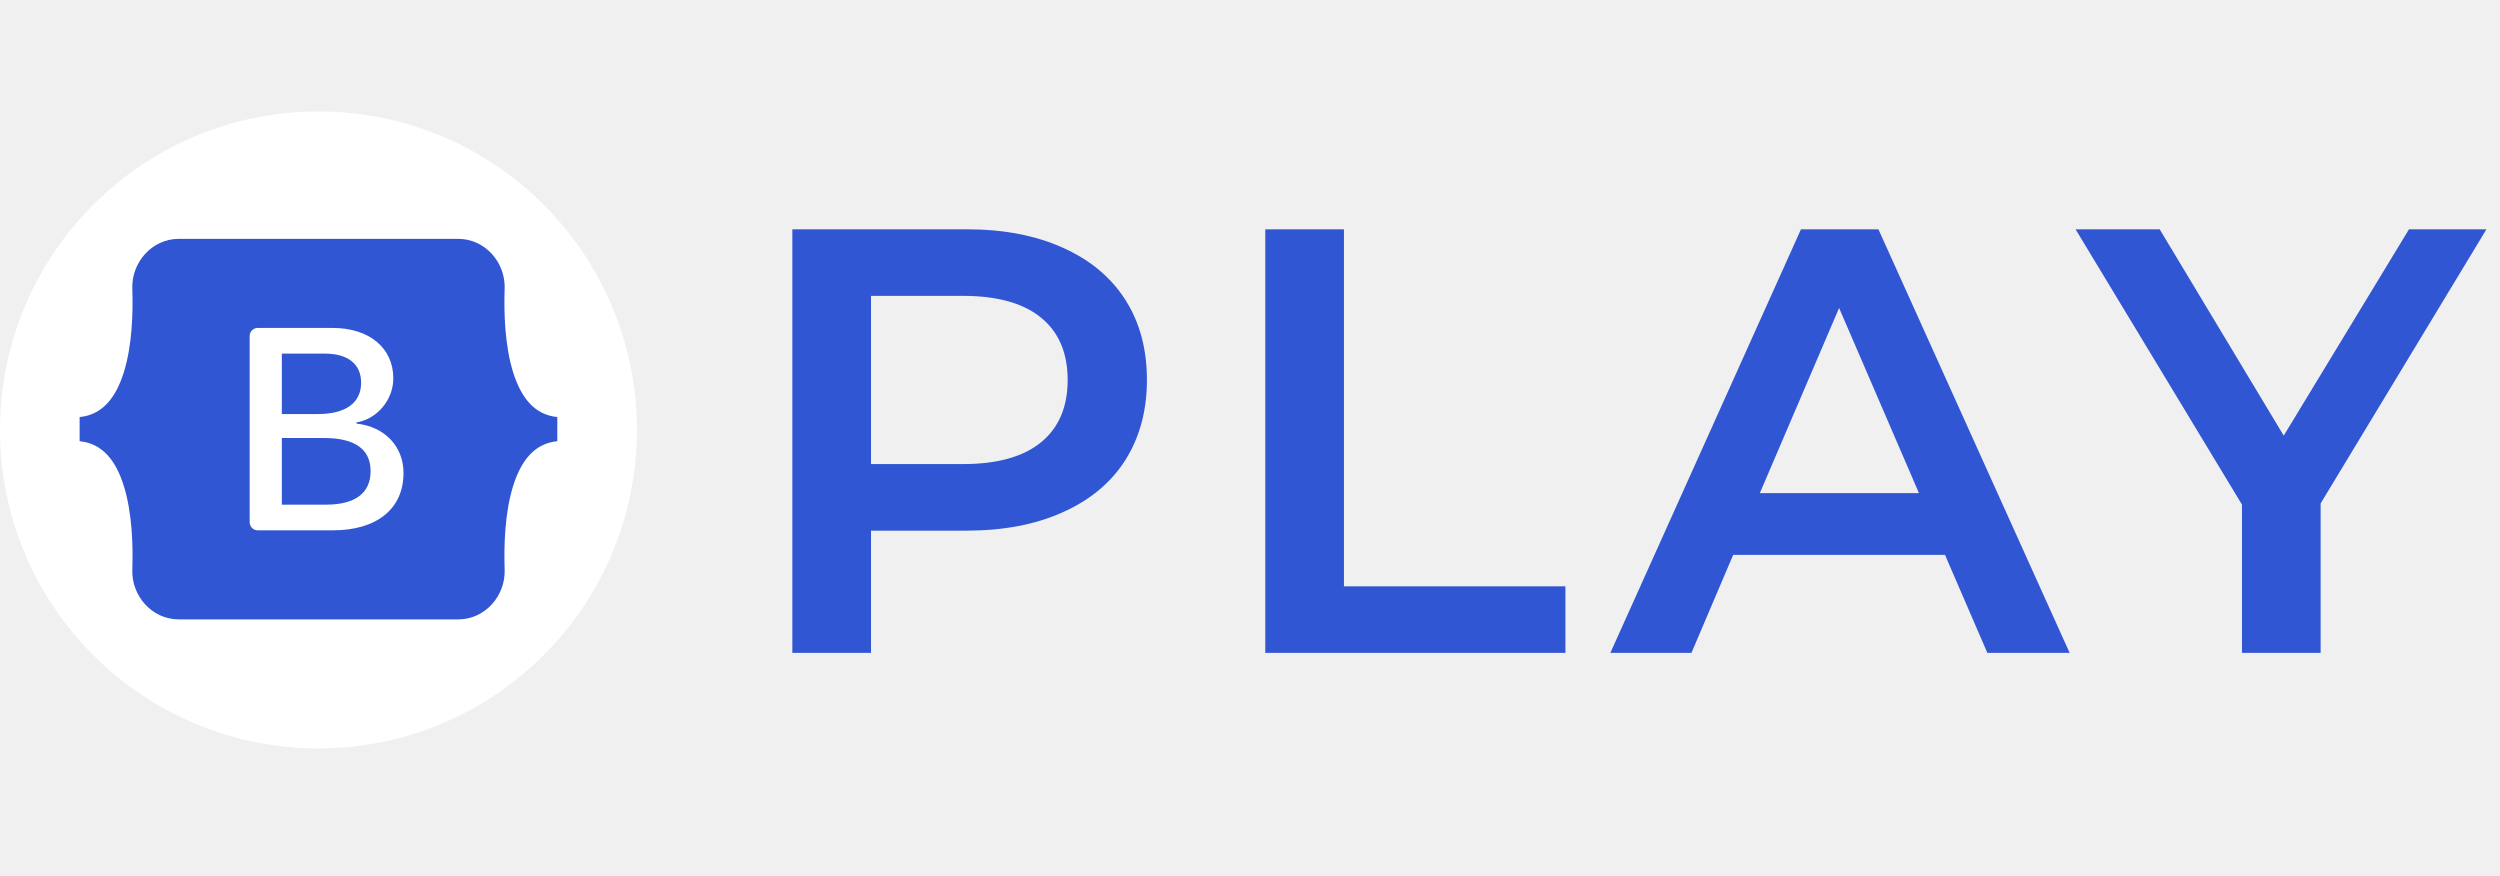
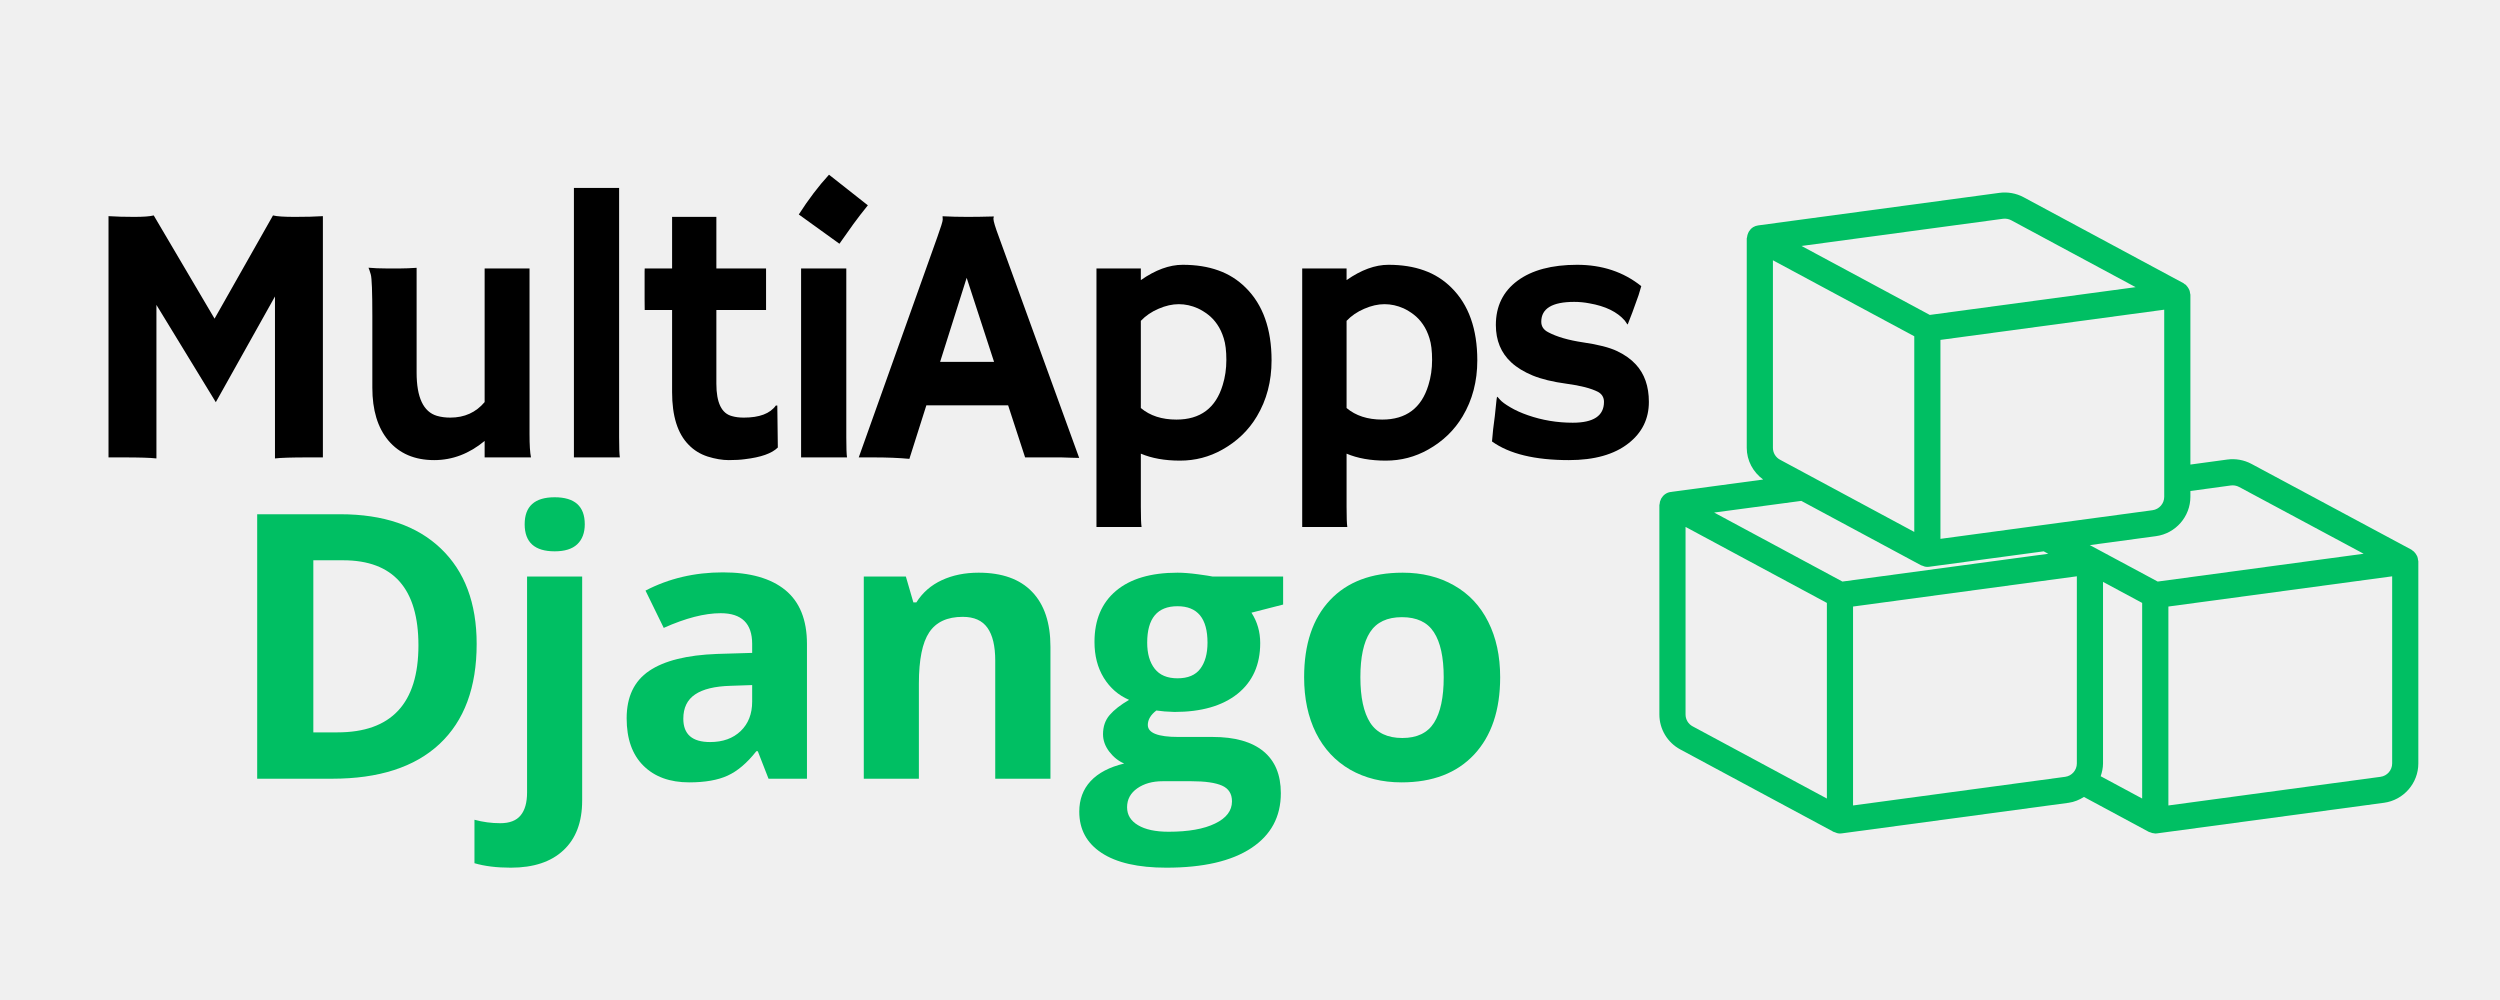
- <svg xmlns="http://www.w3.org/2000/svg" fill="none" height="55" viewBox="0 0 157 55" width="157">
-   <path d="m60.703 14.4c2.305 0 4.307.38 6.004 1.14 1.723.76 3.04 1.849 3.952 3.268s1.368 3.103 1.368 5.054c0 1.925-.456 3.61-1.368 5.054-.912 1.419-2.229 2.508-3.952 3.268-1.697.76-3.699 1.14-6.004 1.14h-6.004v7.676h-4.94v-26.6zm-.228 14.744c2.153 0 3.787-.456 4.902-1.368s1.672-2.217 1.672-3.914-.557-3.002-1.672-3.914-2.749-1.368-4.902-1.368h-5.776v10.564zm18.985-14.744h4.94v22.42h13.908v4.18h-18.848zm42.685 20.444h-13.3l-2.622 6.156h-5.092l11.97-26.6h4.864l12.008 26.6h-5.168zm-1.634-3.876-5.016-11.628-4.978 11.628zm25.225.646v9.386h-4.94v-9.31l-10.45-17.29h5.282l7.79 12.958 7.866-12.958h4.864z" fill="#3056d3" />
-   <path d="m20 47c11.046 0 20-8.954 20-20s-8.954-20-20-20-20 8.954-20 20 8.954 20 20 20z" fill="#fff" />
-   <path clip-rule="evenodd" d="m11.231 15c-1.712 0-2.978 1.498-2.922 3.123.054 1.561-.016 3.583-.525 5.231-.511 1.653-1.374 2.701-2.784 2.836v1.518c1.41.135 2.273 1.182 2.784 2.836.509 1.649.58 3.67.525 5.231-.057 1.625 1.21 3.123 2.922 3.123h17.54c1.712 0 2.978-1.498 2.921-3.123-.054-1.561.016-3.583.525-5.231.511-1.654 1.372-2.701 2.782-2.836v-1.518c-1.41-.135-2.271-1.182-2.782-2.836-.509-1.649-.58-3.671-.525-5.231.057-1.625-1.21-3.123-2.921-3.123zm14.108 14.711c0 2.237-1.669 3.594-4.438 3.594h-4.714c-.135 0-.264-.054-.359-.149-.095-.095-.149-.225-.149-.36v-11.695c0-.135.053-.264.149-.359.095-.095.225-.149.359-.149h4.688c2.309 0 3.825 1.251 3.825 3.171 0 1.348-1.02 2.555-2.318 2.766v.07c1.768.194 2.959 1.419 2.959 3.11zm-4.952-7.506h-2.688v3.797h2.264c1.75 0 2.715-.705 2.715-1.964-0-1.181-.83-1.832-2.291-1.832zm-2.688 5.303v4.184h2.787c1.822 0 2.788-.731 2.788-2.105s-.992-2.079-2.905-2.079z" fill="#3056d3" fill-rule="evenodd" />
+ <svg xmlns="http://www.w3.org/2000/svg" width="500" zoomAndPan="magnify" viewBox="0 0 375 150" height="200" preserveAspectRatio="xMidYMid meet" version="1.0">
+   <defs>
+     <g />
+     <clipPath id="1f412d56e3">
+       <path d="M 248.895 28.648 L 363 28.648 L 363 125.043 L 248.895 125.043 Z M 248.895 28.648 " clip-rule="nonzero" />
+     </clipPath>
+   </defs>
+   <g clip-path="url(#1f412d56e3)">
+     <path fill="#00bf63" d="M 362.594 83.477 C 362.562 83.402 362.523 83.336 362.48 83.266 C 362.391 83.094 362.281 82.945 362.141 82.805 C 362.117 82.781 362.105 82.746 362.078 82.723 C 362.047 82.695 362.004 82.691 361.969 82.664 C 361.883 82.598 361.816 82.508 361.715 82.453 L 337.723 69.586 C 336.621 68.992 335.324 68.762 334.102 68.93 L 328.559 69.684 L 328.559 44.211 C 328.559 44.133 328.52 44.062 328.512 43.988 C 328.492 43.824 328.469 43.668 328.41 43.516 C 328.371 43.414 328.312 43.324 328.258 43.23 C 328.18 43.098 328.094 42.973 327.984 42.863 C 327.945 42.82 327.93 42.77 327.887 42.73 C 327.836 42.688 327.766 42.672 327.707 42.633 C 327.641 42.586 327.598 42.52 327.523 42.48 L 303.543 29.586 C 302.441 28.988 301.145 28.762 299.926 28.926 L 263.715 33.812 C 263.441 33.852 263.191 33.941 262.973 34.074 C 262.969 34.074 262.969 34.074 262.965 34.074 C 262.957 34.082 262.953 34.094 262.941 34.098 C 262.691 34.254 262.5 34.469 262.344 34.715 C 262.293 34.789 262.262 34.867 262.227 34.953 C 262.133 35.148 262.082 35.355 262.059 35.578 C 262.055 35.641 262.012 35.695 262.012 35.758 L 262.012 67.176 C 262.012 69.09 262.961 70.82 264.473 71.93 L 250.598 73.797 C 249.984 73.879 249.5 74.25 249.203 74.742 C 249.18 74.785 249.16 74.828 249.141 74.875 C 249.02 75.109 248.953 75.359 248.938 75.633 C 248.938 75.676 248.906 75.711 248.906 75.75 L 248.906 107.172 C 248.906 109.363 250.105 111.371 252.039 112.414 L 275.066 124.793 C 275.098 124.809 275.133 124.805 275.164 124.816 C 275.426 124.941 275.703 125.027 275.996 125.027 C 276.082 125.027 276.172 125.02 276.254 125.008 L 310.297 120.418 C 311.145 120.301 311.902 119.973 312.594 119.543 L 322.355 124.797 C 322.395 124.82 322.441 124.812 322.484 124.828 C 322.715 124.934 322.957 125 323.211 125.012 C 323.238 125.012 323.262 125.031 323.289 125.031 C 323.293 125.031 323.297 125.027 323.305 125.027 C 323.387 125.027 323.473 125.02 323.555 125.008 L 357.594 120.418 C 360.535 120.02 362.75 117.484 362.75 114.52 L 362.75 84.203 C 362.75 84.129 362.715 84.062 362.703 83.988 C 362.688 83.812 362.66 83.645 362.594 83.477 Z M 334.637 72.82 C 335.031 72.766 335.484 72.84 335.863 73.043 L 354.547 83.062 L 323.656 87.234 L 313.473 81.766 L 323.406 80.422 C 326.344 80.023 328.559 77.488 328.559 74.523 L 328.559 73.648 Z M 276.363 87.234 L 257.121 76.883 L 270.195 75.133 L 288.176 84.801 C 288.207 84.816 288.242 84.809 288.273 84.824 C 288.535 84.949 288.812 85.035 289.102 85.035 C 289.191 85.035 289.281 85.027 289.363 85.016 L 306.555 82.699 L 307.242 83.066 Z M 265.938 39.043 L 287.141 50.441 L 287.141 79.789 L 267.004 68.957 C 266.344 68.605 265.938 67.922 265.938 67.176 Z M 291.066 80.828 L 291.066 50.984 L 324.633 46.453 L 324.633 74.523 C 324.633 75.535 323.879 76.395 322.879 76.531 Z M 300.449 32.816 C 300.852 32.762 301.305 32.836 301.684 33.039 L 320.34 43.074 L 289.469 47.238 L 270.23 36.895 Z M 252.832 107.172 L 252.832 79.035 L 274.031 90.438 L 274.031 119.781 L 253.898 108.953 C 253.238 108.602 252.832 107.918 252.832 107.172 Z M 311.527 114.52 C 311.527 115.527 310.773 116.391 309.777 116.523 L 277.957 120.82 L 277.957 90.98 L 311.527 86.445 Z M 321.324 119.781 L 315.102 116.434 C 315.309 115.824 315.453 115.188 315.453 114.52 L 315.453 87.281 L 321.324 90.438 Z M 358.824 114.52 C 358.824 115.527 358.07 116.391 357.074 116.523 L 325.258 120.82 L 325.258 90.98 L 358.824 86.449 Z M 358.824 114.52 " fill-opacity="1" fill-rule="nonzero" />
+   </g>
+   <g fill="#000000" fill-opacity="1">
+     <g transform="translate(11.48014, 68.61015)">
+       <g>
+         <path d="M 11.984 0.156 C 11.117 0.051 9.445 0 6.969 0 L 4.797 0 L 4.797 -36.188 C 5.953 -36.113 7.227 -36.078 8.625 -36.078 C 10.02 -36.078 11.004 -36.148 11.578 -36.297 L 20.703 -20.812 L 29.469 -36.297 C 30.039 -36.148 31.141 -36.078 32.766 -36.078 C 34.398 -36.078 35.797 -36.113 36.953 -36.188 L 36.953 0 L 34.781 0 C 32.301 0 30.629 0.051 29.766 0.156 L 29.766 -24.141 L 20.891 -8.281 L 11.984 -22.875 Z M 11.984 0.156 " />
+       </g>
+     </g>
+   </g>
+   <g fill="#000000" fill-opacity="1">
+     <g transform="translate(51.72622, 68.61015)">
+       <g>
+         <path d="M 20.969 -2.469 C 18.656 -0.551 16.133 0.406 13.406 0.406 C 10.469 0.406 8.172 -0.578 6.516 -2.547 C 4.922 -4.461 4.125 -7.094 4.125 -10.438 L 4.125 -21.219 C 4.125 -24.832 4.047 -26.906 3.891 -27.438 C 3.734 -27.977 3.617 -28.316 3.547 -28.453 C 4.379 -28.379 5.25 -28.344 6.156 -28.344 L 8.406 -28.344 C 9.008 -28.344 9.797 -28.375 10.766 -28.438 L 10.766 -12.719 C 10.766 -9 11.781 -6.836 13.812 -6.234 C 14.426 -6.055 15.094 -5.969 15.812 -5.969 C 17.945 -5.969 19.664 -6.742 20.969 -8.297 L 20.969 -28.344 L 27.703 -28.344 L 27.703 -3.469 C 27.703 -1.875 27.773 -0.719 27.922 0 L 20.969 0 Z M 20.969 -2.469 " />
+       </g>
+     </g>
+   </g>
+   <g fill="#000000" fill-opacity="1">
+     <g transform="translate(82.58687, 68.61015)">
+       <g>
+         <path d="M 10.281 -3.031 C 10.281 -1.477 10.316 -0.469 10.391 0 L 3.5 0 L 3.5 -40.422 L 10.281 -40.422 Z M 10.281 -3.031 " />
+       </g>
+     </g>
+   </g>
+   <g fill="#000000" fill-opacity="1">
+     <g transform="translate(95.00219, 68.61015)">
+       <g>
+         <path d="M 16.578 -5.969 C 18.91 -5.969 20.508 -6.57 21.375 -7.781 L 21.594 -7.781 L 21.672 -1.484 C 20.785 -0.598 19.141 -0.016 16.734 0.266 C 16.086 0.359 15.281 0.406 14.312 0.406 C 13.344 0.406 12.289 0.227 11.156 -0.125 C 10.031 -0.488 9.07 -1.082 8.281 -1.906 C 6.633 -3.582 5.812 -6.211 5.812 -9.797 L 5.812 -22.109 L 1.703 -22.109 C 1.691 -22.629 1.688 -23.164 1.688 -23.719 L 1.688 -27.891 C 1.688 -28.191 1.691 -28.344 1.703 -28.344 L 5.812 -28.344 L 5.812 -36.078 L 12.453 -36.078 L 12.453 -28.344 L 19.906 -28.344 L 19.906 -22.109 L 12.453 -22.109 L 12.453 -11.047 C 12.453 -8.203 13.238 -6.582 14.812 -6.188 C 15.32 -6.039 15.91 -5.969 16.578 -5.969 Z M 16.578 -5.969 " />
+       </g>
+     </g>
+   </g>
+   <g fill="#000000" fill-opacity="1">
+     <g transform="translate(116.6944, 68.61015)">
+       <g>
+         <path d="M 3.125 -36.438 C 4.57 -38.695 6.082 -40.688 7.656 -42.406 L 13.484 -37.812 C 12.703 -36.852 11.977 -35.914 11.312 -35 C 11.312 -35 10.613 -34.016 9.219 -32.047 Z M 10.25 -3.031 C 10.25 -1.477 10.285 -0.469 10.359 0 L 3.469 0 L 3.469 -28.344 L 10.25 -28.344 Z M 10.25 -3.031 " />
+       </g>
+     </g>
+   </g>
+   <g fill="#000000" fill-opacity="1">
+     <g transform="translate(129.1097, 68.61015)">
+       <g>
+         <path d="M 7.297 0.219 C 5.742 0.07 3.926 0 1.844 0 L -0.297 0 L 11.5 -33.078 C 12.031 -34.555 12.297 -35.414 12.297 -35.656 C 12.297 -35.906 12.285 -36.055 12.266 -36.109 L 12.297 -36.172 C 13.461 -36.109 14.707 -36.078 16.031 -36.078 C 17.113 -36.078 18.414 -36.098 19.938 -36.141 L 19.969 -36.078 C 19.926 -36.004 19.906 -35.906 19.906 -35.781 C 19.906 -35.438 20.18 -34.523 20.734 -33.047 L 32.766 0.078 C 32.41 0.055 31.988 0.047 31.5 0.047 C 31.5 0.047 31.031 0.031 30.094 0 C 29.633 0 29.223 0 28.859 0 L 24.656 0 L 22.109 -7.812 L 9.844 -7.812 Z M 20 -14.328 L 15.891 -26.938 L 11.906 -14.328 Z M 20 -14.328 " />
+       </g>
+     </g>
+   </g>
+   <g fill="#000000" fill-opacity="1">
+     <g transform="translate(160.0789, 68.61015)">
+       <g>
+         <path d="M 11.047 -0.562 L 11.047 7.406 C 11.047 8.957 11.082 9.969 11.156 10.438 L 4.391 10.438 L 4.391 -28.344 L 11.047 -28.344 L 11.047 -26.594 C 13.234 -28.125 15.328 -28.891 17.328 -28.891 C 19.336 -28.891 21.117 -28.609 22.672 -28.047 C 24.234 -27.492 25.602 -26.629 26.781 -25.453 C 29.363 -22.898 30.656 -19.266 30.656 -14.547 C 30.656 -11.41 29.922 -8.613 28.453 -6.156 C 27.211 -4.07 25.488 -2.41 23.281 -1.172 C 21.32 -0.066 19.203 0.484 16.922 0.484 C 14.648 0.484 12.691 0.133 11.047 -0.562 Z M 11.047 -7.406 C 12.422 -6.25 14.203 -5.672 16.391 -5.672 C 19.973 -5.672 22.285 -7.398 23.328 -10.859 C 23.691 -12.023 23.875 -13.281 23.875 -14.625 C 23.875 -15.977 23.742 -17.055 23.484 -17.859 C 23.234 -18.672 22.906 -19.367 22.5 -19.953 C 22.094 -20.547 21.633 -21.035 21.125 -21.422 C 20.625 -21.805 20.113 -22.117 19.594 -22.359 C 18.664 -22.773 17.711 -22.984 16.734 -22.984 C 15.766 -22.984 14.754 -22.754 13.703 -22.297 C 12.648 -21.848 11.766 -21.242 11.047 -20.484 Z M 11.047 -7.406 " />
+       </g>
+     </g>
+   </g>
+   <g fill="#000000" fill-opacity="1">
+     <g transform="translate(190.9395, 68.61015)">
+       <g>
+         <path d="M 11.047 -0.562 L 11.047 7.406 C 11.047 8.957 11.082 9.969 11.156 10.438 L 4.391 10.438 L 4.391 -28.344 L 11.047 -28.344 L 11.047 -26.594 C 13.234 -28.125 15.328 -28.891 17.328 -28.891 C 19.336 -28.891 21.117 -28.609 22.672 -28.047 C 24.234 -27.492 25.602 -26.629 26.781 -25.453 C 29.363 -22.898 30.656 -19.266 30.656 -14.547 C 30.656 -11.41 29.922 -8.613 28.453 -6.156 C 27.211 -4.07 25.488 -2.41 23.281 -1.172 C 21.32 -0.066 19.203 0.484 16.922 0.484 C 14.648 0.484 12.691 0.133 11.047 -0.562 Z M 11.047 -7.406 C 12.422 -6.25 14.203 -5.672 16.391 -5.672 C 19.973 -5.672 22.285 -7.398 23.328 -10.859 C 23.691 -12.023 23.875 -13.281 23.875 -14.625 C 23.875 -15.977 23.742 -17.055 23.484 -17.859 C 23.234 -18.672 22.906 -19.367 22.5 -19.953 C 22.094 -20.547 21.633 -21.035 21.125 -21.422 C 20.625 -21.805 20.113 -22.117 19.594 -22.359 C 18.664 -22.773 17.711 -22.984 16.734 -22.984 C 15.766 -22.984 14.754 -22.754 13.703 -22.297 C 12.648 -21.848 11.766 -21.242 11.047 -20.484 Z M 11.047 -7.406 " />
+       </g>
+     </g>
+   </g>
+   <g fill="#000000" fill-opacity="1">
+     <g transform="translate(221.8002, 68.61015)">
+       <g>
+         <path d="M 13.531 0.406 C 8.438 0.406 4.594 -0.523 2 -2.391 C 2.039 -2.93 2.098 -3.547 2.172 -4.234 L 2.422 -6.188 C 2.555 -7.469 2.641 -8.266 2.672 -8.578 C 2.711 -8.898 2.742 -9.07 2.766 -9.094 C 2.785 -9.125 2.93 -8.977 3.203 -8.656 C 3.473 -8.344 3.988 -7.961 4.75 -7.516 C 5.508 -7.066 6.383 -6.672 7.375 -6.328 C 9.531 -5.578 11.773 -5.203 14.109 -5.203 C 17.234 -5.203 18.797 -6.242 18.797 -8.328 C 18.797 -8.992 18.5 -9.492 17.906 -9.828 C 16.844 -10.367 15.273 -10.773 13.203 -11.047 C 11.129 -11.328 9.43 -11.738 8.109 -12.281 C 6.785 -12.832 5.711 -13.488 4.891 -14.25 C 3.348 -15.676 2.578 -17.547 2.578 -19.859 C 2.578 -22.68 3.66 -24.895 5.828 -26.5 C 7.984 -28.094 10.961 -28.891 14.766 -28.891 C 18.523 -28.891 21.734 -27.82 24.391 -25.688 C 24.266 -25.219 24.129 -24.766 23.984 -24.328 C 23.566 -23.141 23.258 -22.285 23.062 -21.766 L 22.438 -20.156 C 22.395 -20.008 22.367 -19.938 22.359 -19.938 C 22.316 -19.938 22.172 -20.129 21.922 -20.516 C 20.785 -21.828 19.016 -22.691 16.609 -23.109 C 15.859 -23.254 15.098 -23.328 14.328 -23.328 C 11.035 -23.328 9.391 -22.332 9.391 -20.344 C 9.391 -19.656 9.734 -19.133 10.422 -18.781 C 11.703 -18.094 13.457 -17.582 15.688 -17.25 C 17.926 -16.926 19.625 -16.488 20.781 -15.938 C 21.938 -15.383 22.867 -14.719 23.578 -13.938 C 24.879 -12.531 25.531 -10.66 25.531 -8.328 C 25.531 -5.773 24.508 -3.703 22.469 -2.109 C 20.332 -0.43 17.352 0.406 13.531 0.406 Z M 13.531 0.406 " />
+       </g>
+     </g>
+   </g>
+   <g fill="#00bf63" fill-opacity="1">
+     <g transform="translate(33.59359, 116.8084)">
+       <g>
+         <path d="M 37.906 -20.219 C 37.906 -13.688 36.047 -8.68 32.328 -5.203 C 28.609 -1.734 23.238 0 16.219 0 L 4.984 0 L 4.984 -39.672 L 17.438 -39.672 C 23.914 -39.672 28.945 -37.957 32.531 -34.531 C 36.113 -31.113 37.906 -26.344 37.906 -20.219 Z M 29.172 -20 C 29.172 -28.508 25.406 -32.766 17.875 -32.766 L 13.406 -32.766 L 13.406 -6.953 L 17.016 -6.953 C 25.117 -6.953 29.172 -11.301 29.172 -20 Z M 29.172 -20 " />
+       </g>
+     </g>
+   </g>
+   <g fill="#00bf63" fill-opacity="1">
+     <g transform="translate(74.71586, 116.8084)">
+       <g>
+         <path d="M 1.906 13.344 C -0.219 13.344 -2.035 13.117 -3.547 12.672 L -3.547 6.156 C -2.285 6.5 -0.992 6.672 0.328 6.672 C 1.723 6.672 2.738 6.281 3.375 5.5 C 4.02 4.727 4.344 3.582 4.344 2.062 L 4.344 -30.328 L 12.609 -30.328 L 12.609 3.281 C 12.609 6.5 11.676 8.977 9.812 10.719 C 7.957 12.469 5.32 13.344 1.906 13.344 Z M 3.984 -38.172 C 3.984 -40.867 5.484 -42.219 8.484 -42.219 C 11.492 -42.219 13 -40.867 13 -38.172 C 13 -36.891 12.625 -35.891 11.875 -35.172 C 11.125 -34.461 9.992 -34.109 8.484 -34.109 C 5.484 -34.109 3.984 -35.461 3.984 -38.172 Z M 3.984 -38.172 " />
+       </g>
+     </g>
+   </g>
+   <g fill="#00bf63" fill-opacity="1">
+     <g transform="translate(91.6693, 116.8084)">
+       <g>
+         <path d="M 23.609 0 L 22 -4.125 L 21.781 -4.125 C 20.395 -2.363 18.961 -1.145 17.484 -0.469 C 16.016 0.207 14.094 0.547 11.719 0.547 C 8.812 0.547 6.52 -0.285 4.844 -1.953 C 3.164 -3.617 2.328 -5.988 2.328 -9.062 C 2.328 -12.281 3.453 -14.648 5.703 -16.172 C 7.961 -17.703 11.359 -18.551 15.891 -18.719 L 21.156 -18.875 L 21.156 -20.219 C 21.156 -23.289 19.582 -24.828 16.438 -24.828 C 14.02 -24.828 11.172 -24.094 7.891 -22.625 L 5.156 -28.219 C 8.645 -30.039 12.516 -30.953 16.766 -30.953 C 20.836 -30.953 23.957 -30.066 26.125 -28.297 C 28.289 -26.523 29.375 -23.832 29.375 -20.219 L 29.375 0 Z M 21.156 -14.047 L 17.953 -13.938 C 15.555 -13.875 13.77 -13.441 12.594 -12.641 C 11.414 -11.848 10.828 -10.633 10.828 -9 C 10.828 -6.664 12.164 -5.5 14.844 -5.5 C 16.758 -5.5 18.289 -6.051 19.438 -7.156 C 20.582 -8.258 21.156 -9.727 21.156 -11.562 Z M 21.156 -14.047 " />
+       </g>
+     </g>
+   </g>
+   <g fill="#00bf63" fill-opacity="1">
+     <g transform="translate(125.2236, 116.8084)">
+       <g>
+         <path d="M 32.344 0 L 24.062 0 L 24.062 -17.719 C 24.062 -19.906 23.672 -21.547 22.891 -22.641 C 22.117 -23.734 20.883 -24.281 19.188 -24.281 C 16.863 -24.281 15.188 -23.504 14.156 -21.953 C 13.125 -20.41 12.609 -17.848 12.609 -14.266 L 12.609 0 L 4.344 0 L 4.344 -30.328 L 10.656 -30.328 L 11.781 -26.453 L 12.234 -26.453 C 13.16 -27.922 14.43 -29.031 16.047 -29.781 C 17.66 -30.531 19.5 -30.906 21.562 -30.906 C 25.094 -30.906 27.77 -29.945 29.594 -28.031 C 31.426 -26.125 32.344 -23.375 32.344 -19.781 Z M 32.344 0 " />
+       </g>
+     </g>
+   </g>
+   <g fill="#00bf63" fill-opacity="1">
+     <g transform="translate(161.7345, 116.8084)">
+       <g>
+         <path d="M 30.734 -30.328 L 30.734 -26.125 L 25.984 -24.906 C 26.859 -23.551 27.297 -22.031 27.297 -20.344 C 27.297 -17.094 26.16 -14.555 23.891 -12.734 C 21.617 -10.922 18.469 -10.016 14.438 -10.016 L 12.938 -10.094 L 11.719 -10.234 C 10.863 -9.578 10.438 -8.852 10.438 -8.062 C 10.438 -6.863 11.957 -6.266 15 -6.266 L 20.156 -6.266 C 23.488 -6.266 26.023 -5.551 27.766 -4.125 C 29.516 -2.695 30.391 -0.598 30.391 2.172 C 30.391 5.711 28.91 8.457 25.953 10.406 C 22.992 12.363 18.75 13.344 13.219 13.344 C 8.977 13.344 5.738 12.602 3.5 11.125 C 1.27 9.656 0.156 7.594 0.156 4.938 C 0.156 3.113 0.723 1.586 1.859 0.359 C 3.004 -0.867 4.68 -1.75 6.891 -2.281 C 6.035 -2.645 5.289 -3.238 4.656 -4.062 C 4.031 -4.883 3.719 -5.754 3.719 -6.672 C 3.719 -7.828 4.051 -8.789 4.719 -9.562 C 5.383 -10.332 6.352 -11.086 7.625 -11.828 C 6.031 -12.516 4.766 -13.617 3.828 -15.141 C 2.898 -16.66 2.438 -18.453 2.438 -20.516 C 2.438 -23.816 3.516 -26.375 5.672 -28.188 C 7.828 -30 10.898 -30.906 14.891 -30.906 C 15.742 -30.906 16.754 -30.828 17.922 -30.672 C 19.086 -30.516 19.832 -30.398 20.156 -30.328 Z M 7.328 4.281 C 7.328 5.426 7.875 6.32 8.969 6.969 C 10.062 7.625 11.594 7.953 13.562 7.953 C 16.531 7.953 18.852 7.539 20.531 6.719 C 22.219 5.906 23.062 4.797 23.062 3.391 C 23.062 2.254 22.562 1.469 21.562 1.031 C 20.57 0.594 19.035 0.375 16.953 0.375 L 12.672 0.375 C 11.148 0.375 9.879 0.727 8.859 1.438 C 7.836 2.156 7.328 3.102 7.328 4.281 Z M 10.344 -20.406 C 10.344 -18.758 10.719 -17.457 11.469 -16.5 C 12.219 -15.539 13.359 -15.062 14.891 -15.062 C 16.453 -15.062 17.594 -15.539 18.312 -16.5 C 19.031 -17.457 19.391 -18.758 19.391 -20.406 C 19.391 -24.051 17.891 -25.875 14.891 -25.875 C 11.859 -25.875 10.344 -24.051 10.344 -20.406 Z M 10.344 -20.406 " />
+       </g>
+     </g>
+   </g>
+   <g fill="#00bf63" fill-opacity="1">
+     <g transform="translate(193.1187, 116.8084)">
+       <g>
+         <path d="M 10.938 -15.219 C 10.938 -12.219 11.426 -9.945 12.406 -8.406 C 13.395 -6.875 15.004 -6.109 17.234 -6.109 C 19.43 -6.109 21.016 -6.867 21.984 -8.391 C 22.953 -9.922 23.438 -12.195 23.438 -15.219 C 23.438 -18.219 22.945 -20.469 21.969 -21.969 C 21 -23.477 19.398 -24.234 17.172 -24.234 C 14.961 -24.234 13.367 -23.484 12.391 -21.984 C 11.422 -20.492 10.938 -18.238 10.938 -15.219 Z M 31.906 -15.219 C 31.906 -10.281 30.602 -6.414 28 -3.625 C 25.395 -0.844 21.77 0.547 17.125 0.547 C 14.207 0.547 11.633 -0.086 9.406 -1.359 C 7.188 -2.641 5.477 -4.473 4.281 -6.859 C 3.094 -9.242 2.5 -12.031 2.5 -15.219 C 2.5 -20.176 3.789 -24.031 6.375 -26.781 C 8.957 -29.531 12.594 -30.906 17.281 -30.906 C 20.195 -30.906 22.766 -30.27 24.984 -29 C 27.211 -27.738 28.922 -25.922 30.109 -23.547 C 31.305 -21.18 31.906 -18.406 31.906 -15.219 Z M 31.906 -15.219 " />
+       </g>
+     </g>
+   </g>
</svg>
